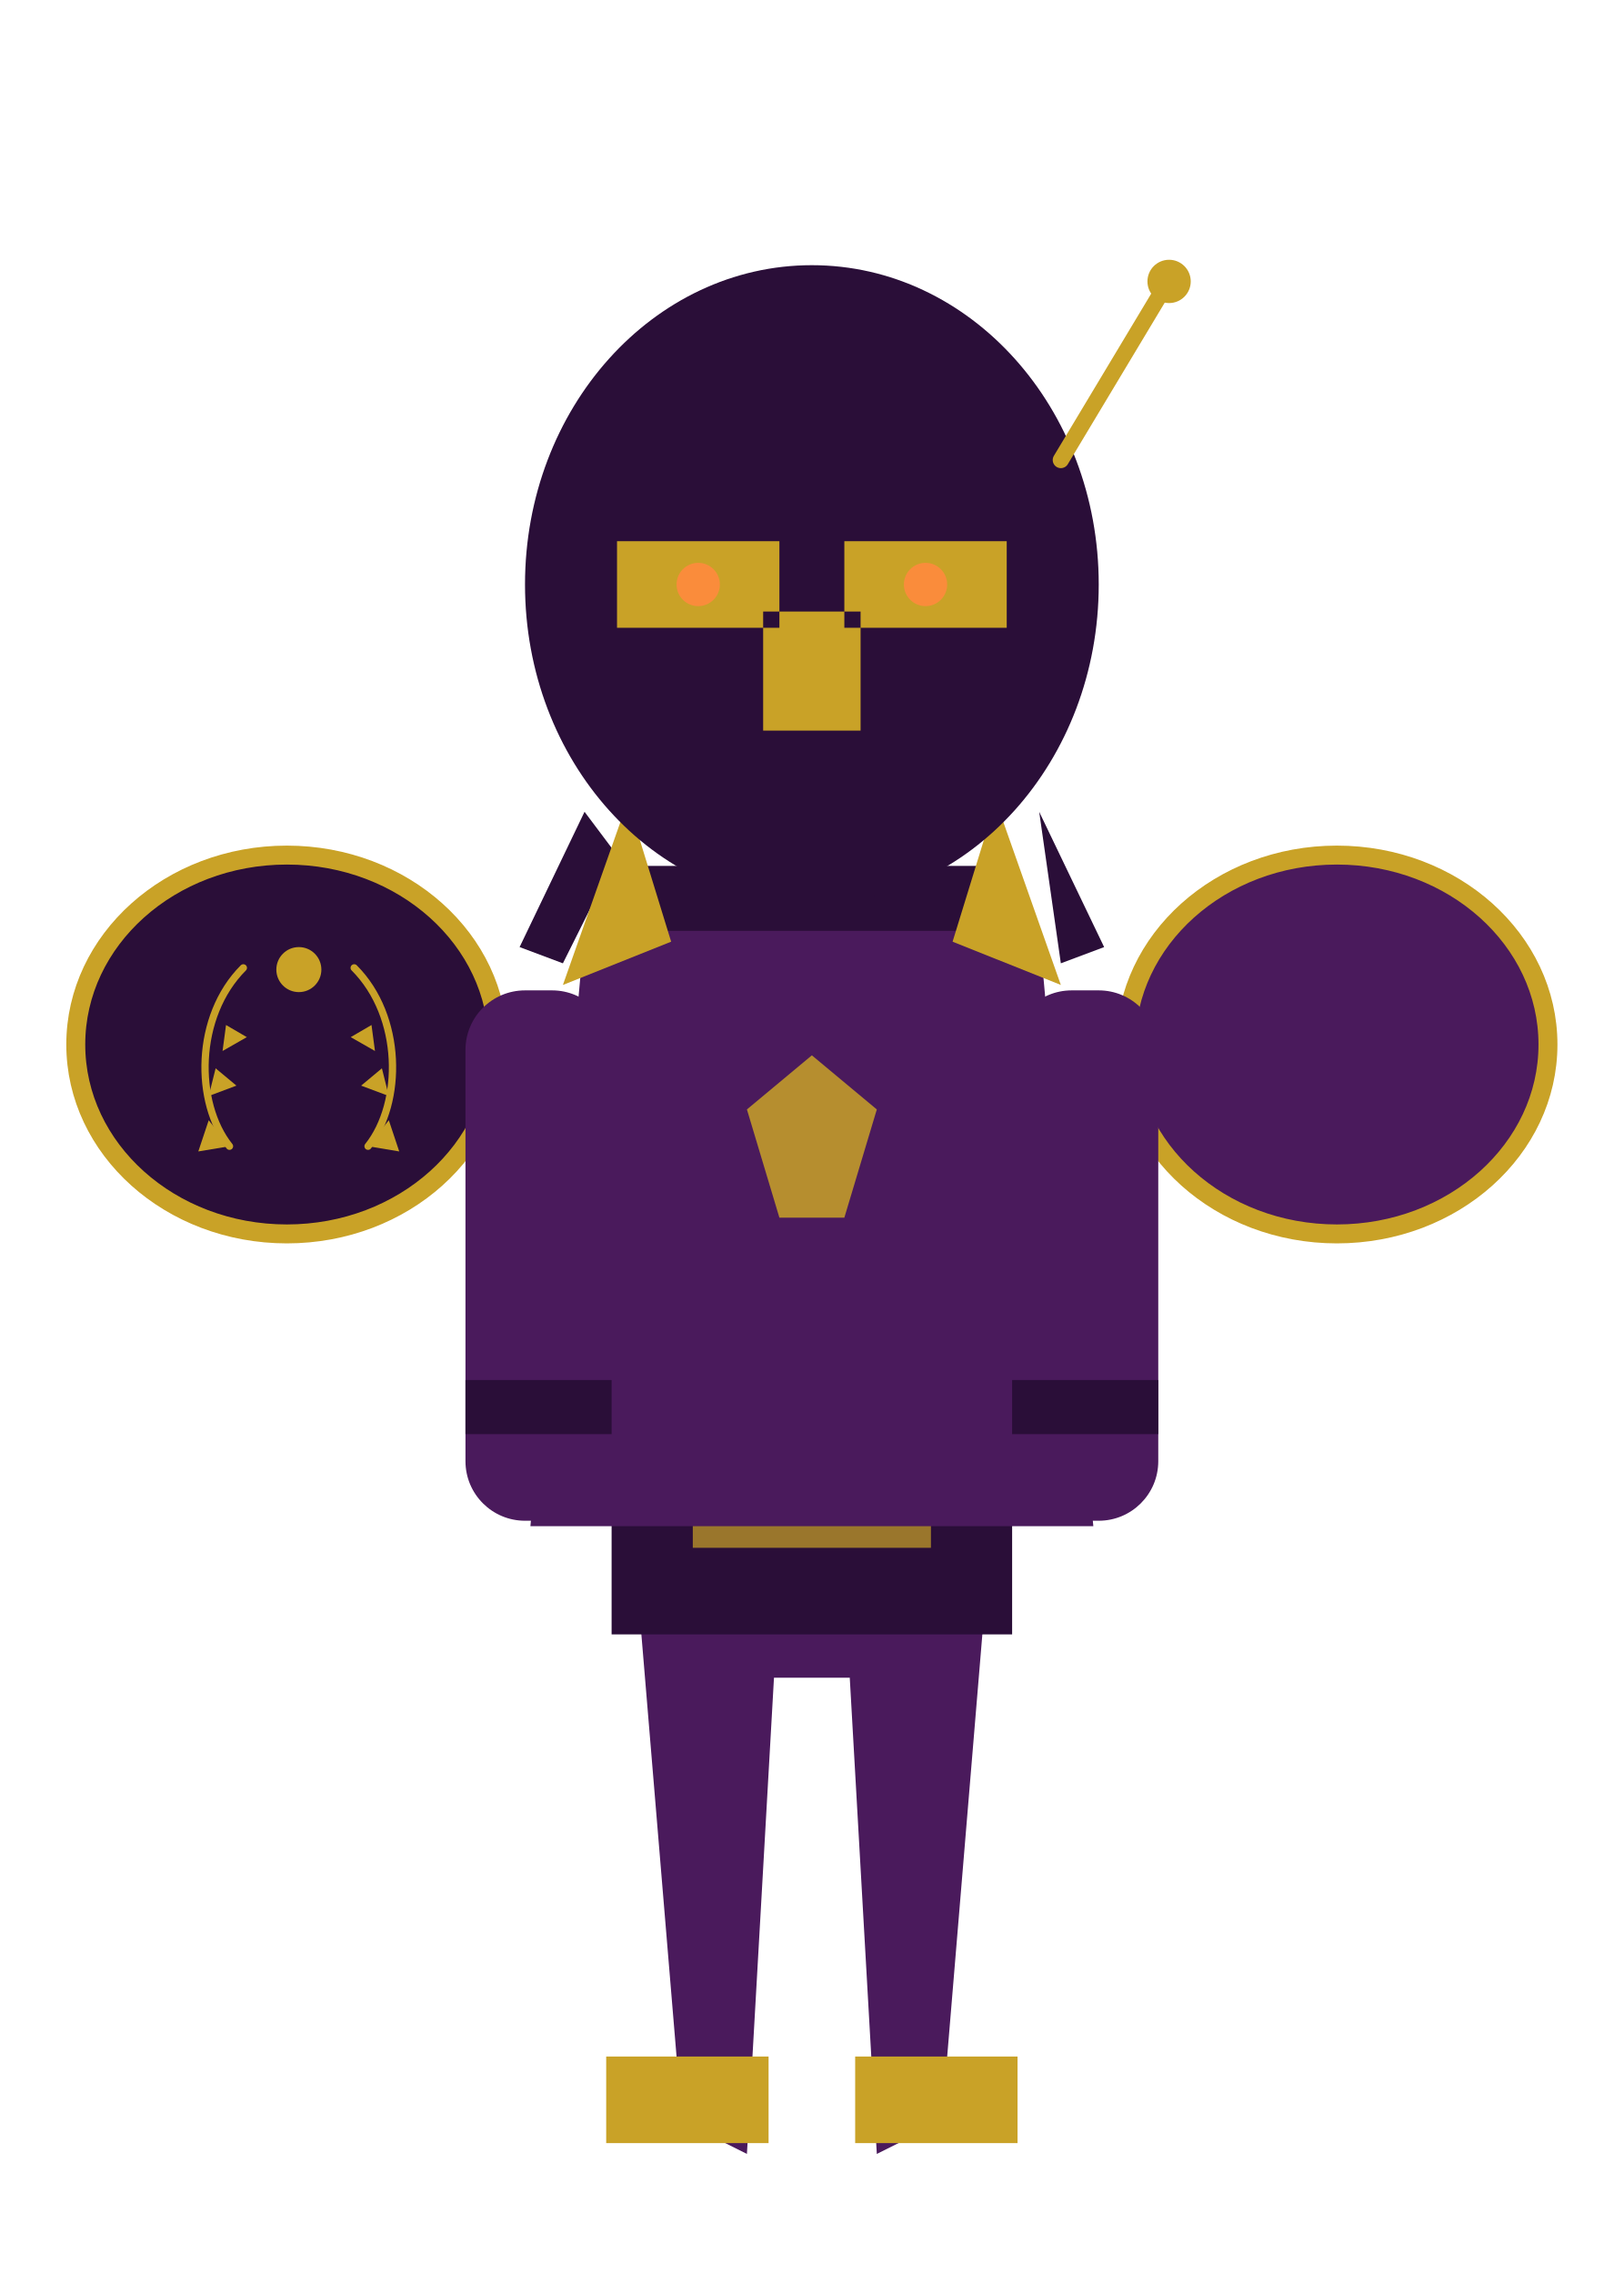
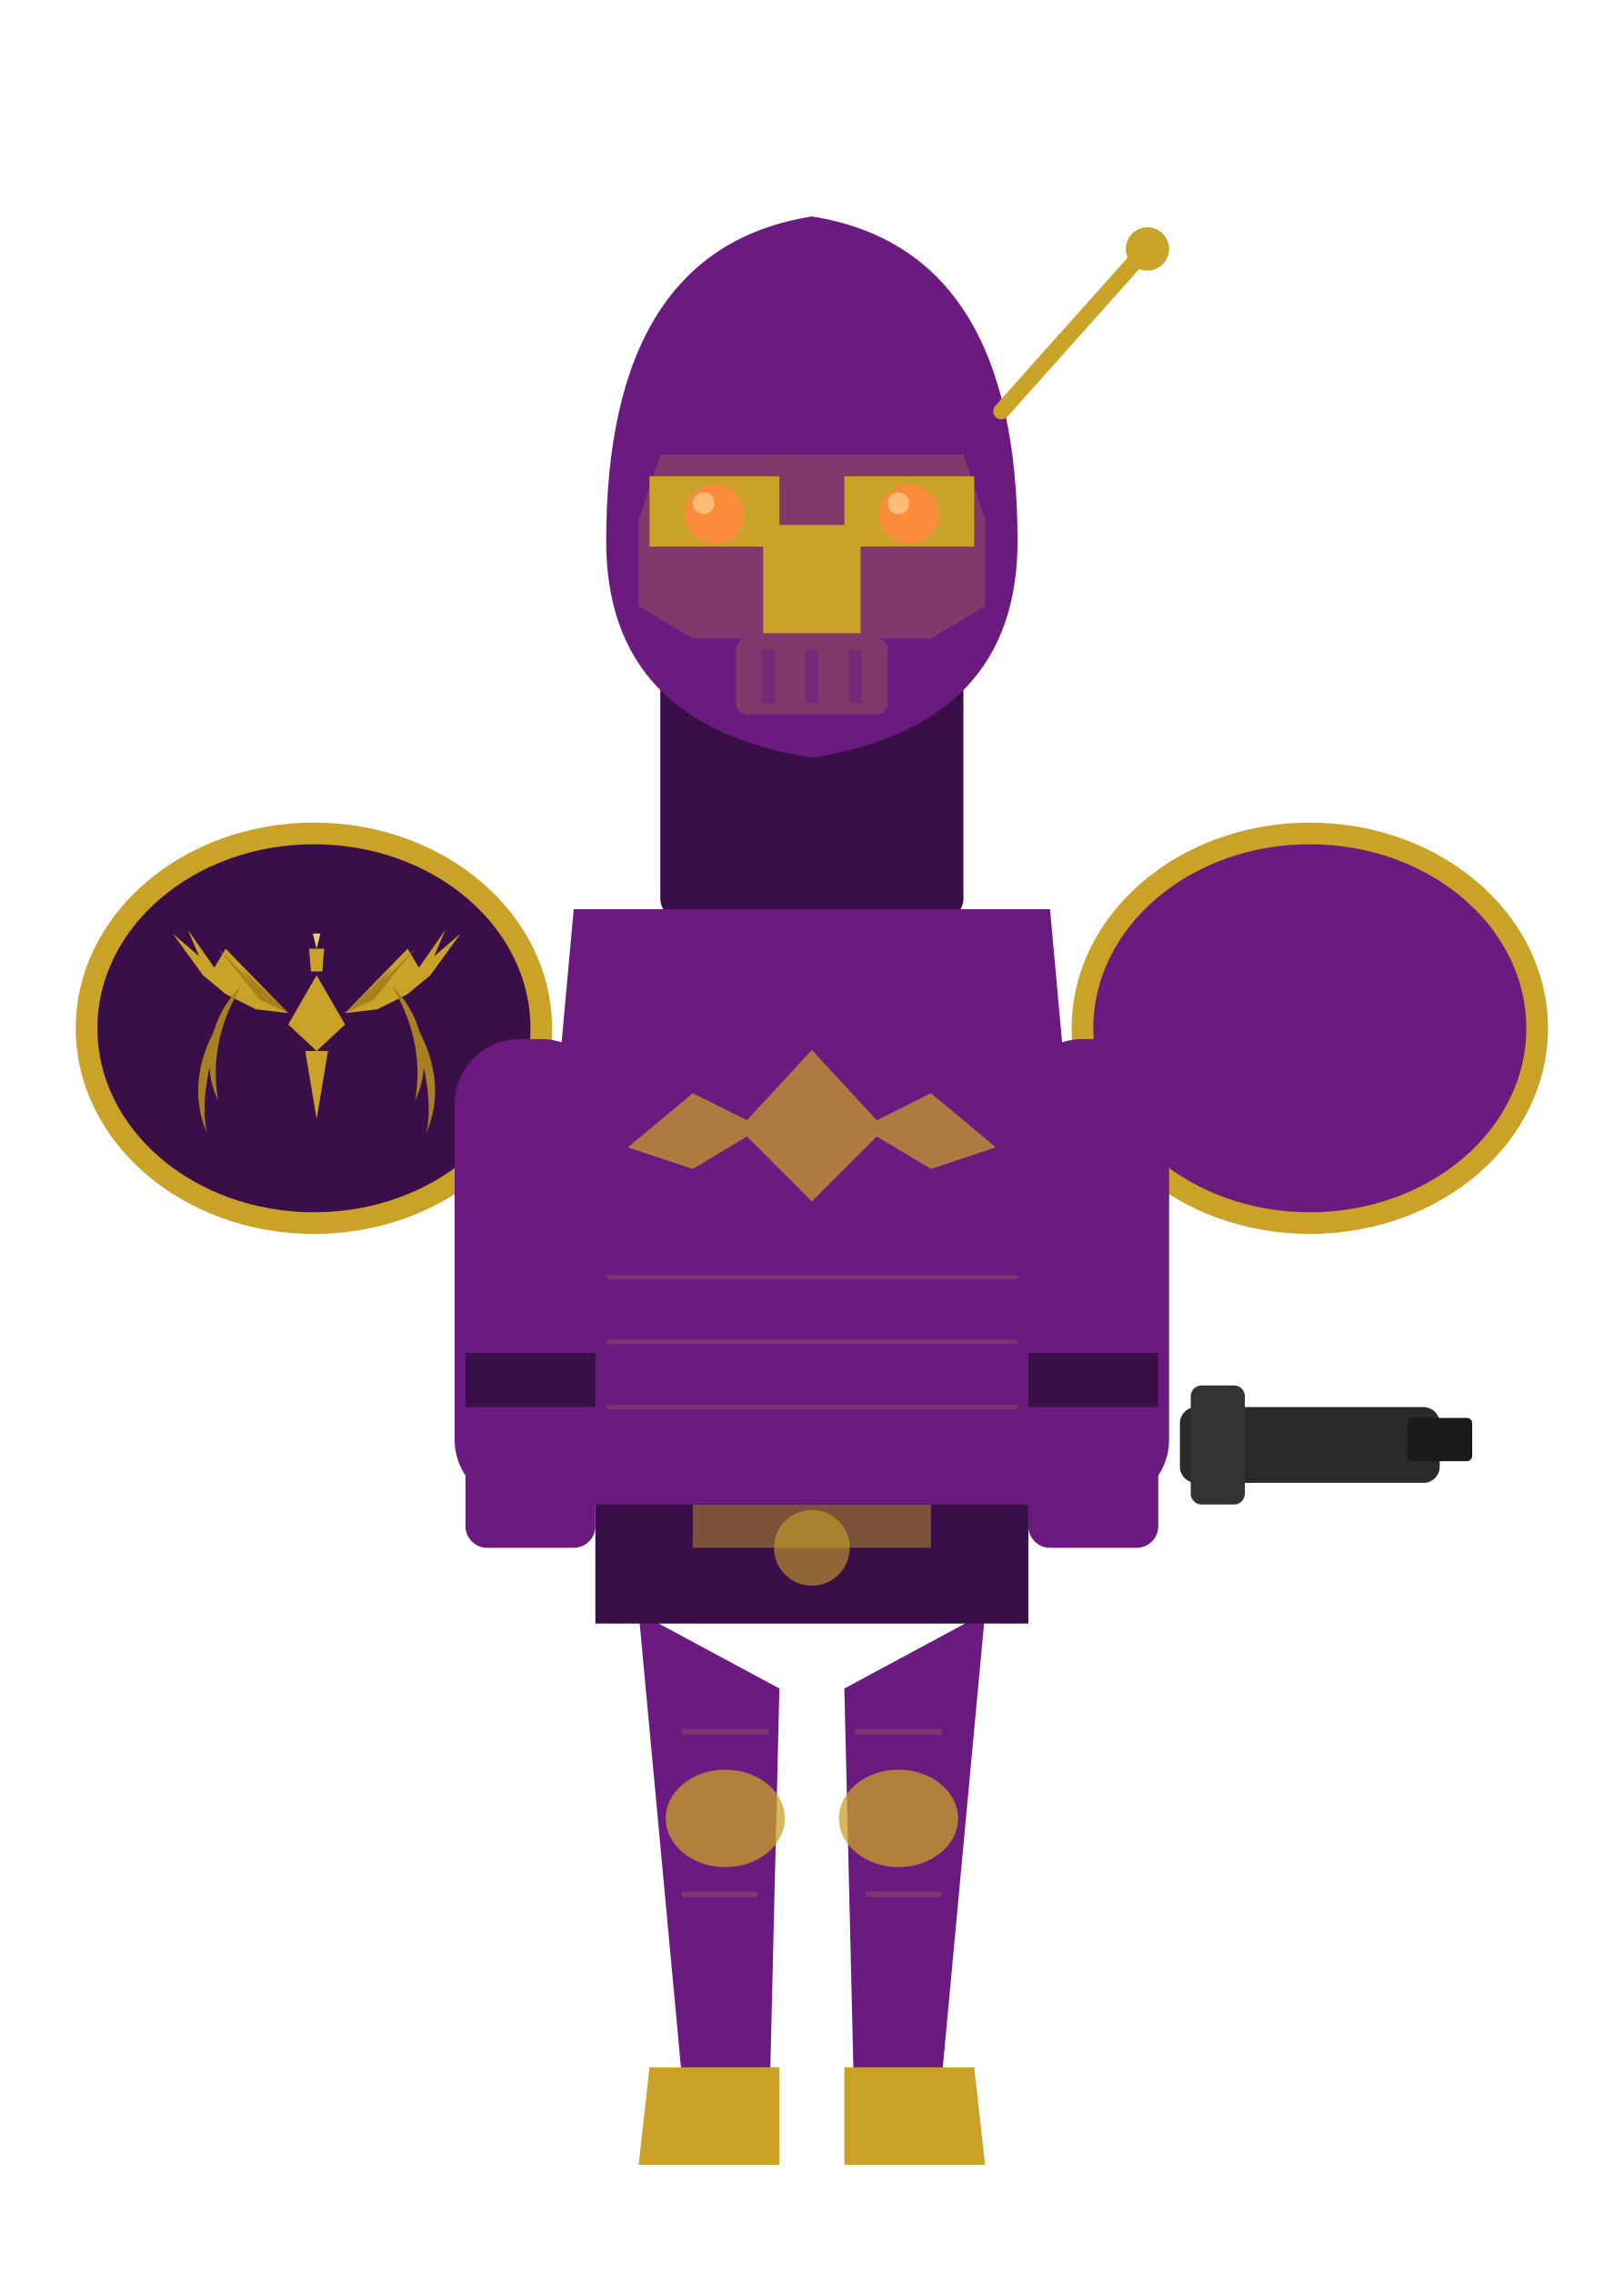
<svg xmlns="http://www.w3.org/2000/svg" viewBox="0 0 300 420">
-   <rect x="112" y="160" width="76" height="30" fill="#2a0e38" />
-   <path d="M108,150 L96,175 L104,178 L114,158 Z" fill="#2a0e38" />
-   <path d="M192,150 L204,175 L196,178 Z" fill="#2a0e38" />
-   <polygon points="118,296 126,392 138,398 143,310 157,310 162,398 174,392 182,296" fill="#4a1a5c" />
-   <rect x="112" y="380" width="30" height="16" fill="#c9a227" />
-   <rect x="158" y="380" width="30" height="16" fill="#c9a227" />
-   <rect x="113" y="274" width="74" height="28" fill="#2a0e38" />
-   <rect x="128" y="278" width="44" height="8" fill="#c9a227" opacity="0.7" />
-   <path d="M108,172 L98,282 L202,282 L192,172 Z" fill="#4a1a5c" />
-   <path d="M138,205 L150,195 L162,205 L156,225 L144,225 Z" fill="#c9a227" opacity="0.85" />
-   <polygon points="116,148 104,182 124,174" fill="#c9a227" />
-   <polygon points="184,148 196,182 176,174" fill="#c9a227" />
-   <ellipse cx="53" cy="193" rx="39" ry="35" fill="#2a0e38" stroke="#c9a227" stroke-width="3.5" />
-   <g transform="translate(20,159) scale(0.32)">
-     <path d="M70,165 C50,140 50,90 78,62" fill="none" stroke="#c9a227" stroke-width="4.2" stroke-linecap="round" stroke-linejoin="round" />
-     <path d="M150,165 C170,140 170,90 142,62" fill="none" stroke="#c9a227" stroke-width="4.2" stroke-linecap="round" stroke-linejoin="round" />
-     <path d="M58,150 L70,165 L52,168 Z M62,120 L74,130 L58,136 Z M68,95 L80,102 L66,110 Z" fill="#c9a227" stroke="none" stroke-width="0" stroke-linecap="round" stroke-linejoin="round" />
-     <path d="M162,150 L150,165 L168,168 Z M158,120 L146,130 L162,136 Z M152,95 L140,102 L154,110 Z" fill="#c9a227" stroke="none" stroke-width="0" stroke-linecap="round" stroke-linejoin="round" />
-     <path d="M110,50 a13,13 0 1 0 0.1,0 Z" fill="#c9a227" stroke="none" stroke-width="0" stroke-linecap="round" stroke-linejoin="round" />
+   <rect x="122" y="80" width="56" height="90" rx="4" fill="#3a0e48" />
+   <rect x="126" y="84" width="48" height="10" rx="2" fill="#c9a227" opacity="0.3" />
+   <rect x="126" y="118" width="48" height="10" rx="2" fill="#c9a227" opacity="0.3" />
+   <circle cx="138" cy="75" r="7" fill="#3a0e48" stroke="#c9a227" stroke-width="1.5" />
+   <circle cx="162" cy="75" r="7" fill="#3a0e48" stroke="#c9a227" stroke-width="1.5" />
+   <line x1="134" y1="98" x2="134" y2="114" stroke="#c9a227" stroke-width="1.5" opacity="0.25" />
+   <line x1="150" y1="98" x2="150" y2="114" stroke="#c9a227" stroke-width="1.5" opacity="0.25" />
+   <line x1="166" y1="98" x2="166" y2="114" stroke="#c9a227" stroke-width="1.5" opacity="0.25" />
+   <rect x="126" y="148" width="48" height="22" rx="4" fill="#3a0e48" />
+   <path d="M118,298 L126,384 L142,396 L144,312 Z" fill="#6b1b80" />
+   <path d="M182,298 L174,384 L158,396 L156,312 Z" fill="#6b1b80" />
+   <path d="M126,320 L142,320" stroke="#c9a227" stroke-width="1" opacity="0.2" />
+   <path d="M158,320 L174,320" stroke="#c9a227" stroke-width="1" opacity="0.2" />
+   <path d="M126,350 L140,350" stroke="#c9a227" stroke-width="1" opacity="0.2" />
+   <path d="M160,350 L174,350" stroke="#c9a227" stroke-width="1" opacity="0.2" />
+   <ellipse cx="134" cy="336" rx="11" ry="9" fill="#c9a227" opacity="0.75" />
+   <ellipse cx="166" cy="336" rx="11" ry="9" fill="#c9a227" opacity="0.75" />
+   <path d="M120,382 L144,382 L144,400 L118,400 Z" fill="#c9a227" />
+   <path d="M156,382 L180,382 L182,400 L156,400 Z" fill="#c9a227" />
+   <rect x="110" y="274" width="80" height="26" fill="#3a0e48" />
+   <rect x="128" y="278" width="44" height="8" fill="#c9a227" opacity="0.45" />
+   <path d="M143,286 a7,7 0 1 0 14,0 a7,7 0 1 0 -14,0 Z" fill="#c9a227" opacity="0.6" />
+   <path d="M106,168 L96,278 L204,278 L194,168 Z" fill="#6b1b80" />
+   <path d="M116,212 L128,202 L138,207 L150,194 L162,207 L172,202 L184,212 L172,216 L162,210 L150,222 L138,210 L128,216 Z" fill="#c9a227" opacity="0.7" />
+   <line x1="104" y1="236" x2="196" y2="236" stroke="#c9a227" stroke-width="0.8" opacity="0.18" />
+   <line x1="102" y1="248" x2="198" y2="248" stroke="#c9a227" stroke-width="0.8" opacity="0.18" />
+   <line x1="100" y1="260" x2="200" y2="260" stroke="#c9a227" stroke-width="0.8" opacity="0.18" />
+   <path d="M16,192 Q58,220 100,192" fill="none" stroke="#c9a227" stroke-width="2.5" opacity="0.4" />
+   <path d="M200,192 Q242,220 284,192" fill="none" stroke="#c9a227" stroke-width="2.5" opacity="0.4" />
+   <ellipse cx="58" cy="190" rx="42" ry="36" fill="#3a0e48" stroke="#c9a227" stroke-width="4" />
+   <g transform="translate(20,155) scale(0.35)">
+     <path d="M110,72 L125,98 L110,112 L95,98 Z" fill="#c9a227" stroke="none" stroke-width="0" stroke-linecap="round" stroke-linejoin="round" />
+     <path d="M106,58 L114,58 L113,70 L107,70 Z" fill="#c9a227" stroke="none" stroke-width="0" stroke-linecap="round" stroke-linejoin="round" />
+     <path d="M108,50 L112,50 L110,58 Z" fill="#e8d070" stroke="none" stroke-width="0" stroke-linecap="round" stroke-linejoin="round" />
+     <path d="M95,92 L62,58 L56,68 L42,48 L48,62 L34,50 L50,72 L62,82 L78,90 Z" fill="#c9a227" stroke="none" stroke-width="0" stroke-linecap="round" stroke-linejoin="round" />
+     <path d="M125,92 L158,58 L164,68 L178,48 L172,62 L186,50 L170,72 L158,82 L142,90 Z" fill="#c9a227" stroke="none" stroke-width="0" stroke-linecap="round" stroke-linejoin="round" />
+     <path d="M95,92 L70,68 L75,75 L58,58 L68,70 L80,85 Z" fill="#a88020" stroke="none" stroke-width="0" stroke-linecap="round" stroke-linejoin="round" />
+     <path d="M125,92 L150,68 L145,75 L162,58 L152,70 L140,85 Z" fill="#a88020" stroke="none" stroke-width="0" stroke-linecap="round" stroke-linejoin="round" />
+     <path d="M104,112 L110,148 L116,112 Z" fill="#c9a227" stroke="none" stroke-width="0" stroke-linecap="round" stroke-linejoin="round" />
+     <path d="M58,138 C48,118 55,92 70,78 C60,95 54,115 58,138 Z" fill="#a88020" stroke="none" stroke-width="0" stroke-linecap="round" stroke-linejoin="round" />
+     <path d="M52,155 C42,132 50,108 62,92 C55,112 48,135 52,155 Z" fill="#a88020" stroke="none" stroke-width="0" stroke-linecap="round" stroke-linejoin="round" />
+     <path d="M162,138 C172,118 165,92 150,78 C160,95 166,115 162,138 Z" fill="#a88020" stroke="none" stroke-width="0" stroke-linecap="round" stroke-linejoin="round" />
+     <path d="M168,155 C178,132 170,108 158,92 C165,112 172,135 168,155 Z" fill="#a88020" stroke="none" stroke-width="0" stroke-linecap="round" stroke-linejoin="round" />
  </g>
-   <ellipse cx="247" cy="193" rx="39" ry="35" fill="#4a1a5c" stroke="#c9a227" stroke-width="3.5" />
-   <rect x="86" y="183" width="27" height="98" rx="11" fill="#4a1a5c" />
-   <rect x="187" y="183" width="27" height="98" rx="11" fill="#4a1a5c" />
-   <rect x="86" y="255" width="27" height="10" fill="#2a0e38" />
-   <rect x="187" y="255" width="27" height="10" fill="#2a0e38" />
-   <ellipse cx="150" cy="108" rx="53" ry="59" fill="#2a0e38" />
-   <path d="M114,100 h30 v16 h-30 z M156,100 h30 v16 h-30 z M141,113 v22 h18 v-22 z" fill="#c9a227" />
-   <circle cx="129" cy="108" r="4" fill="#ff8a3d" opacity="0.9" />
-   <circle cx="171" cy="108" r="4" fill="#ff8a3d" opacity="0.9" />
-   <line x1="196" y1="85" x2="214" y2="55" stroke="#c9a227" stroke-width="3" stroke-linecap="round" />
-   <circle cx="216" cy="52" r="4" fill="#c9a227" />
+   <ellipse cx="242" cy="190" rx="42" ry="36" fill="#6b1b80" stroke="#c9a227" stroke-width="4" />
+   <rect x="84" y="192" width="28" height="86" rx="12" fill="#6b1b80" />
+   <rect x="86" y="250" width="24" height="10" fill="#3a0e48" />
+   <rect x="86" y="268" width="24" height="18" rx="4" fill="#6b1b80" />
+   <rect x="188" y="192" width="28" height="86" rx="12" fill="#6b1b80" />
+   <rect x="190" y="250" width="24" height="10" fill="#3a0e48" />
+   <rect x="190" y="268" width="24" height="18" rx="4" fill="#6b1b80" />
+   <rect x="218" y="260" width="48" height="14" rx="3" fill="#2a2a2a" />
+   <rect x="220" y="256" width="10" height="22" rx="2" fill="#333" />
+   <rect x="260" y="262" width="12" height="8" rx="1" fill="#1a1a1a" />
+   <path d="M112,100 Q112,46 150,40 Q188,46 188,100 Q188,134 150,140 Q112,134 112,100 Z" fill="#6b1b80" />
+   <path d="M122,84 L178,84 L182,96 L182,112 L172,118 L128,118 L118,112 L118,96 Z" fill="#c9a227" opacity="0.22" />
+   <rect x="120" y="88" width="24" height="13" fill="#c9a227" />
+   <rect x="156" y="88" width="24" height="13" fill="#c9a227" />
+   <rect x="141" y="97" width="18" height="20" fill="#c9a227" />
+   <circle cx="132" cy="95" r="5.5" fill="#ff8a3d" opacity="0.95" />
+   <circle cx="168" cy="95" r="5.5" fill="#ff8a3d" opacity="0.95" />
+   <circle cx="130" cy="93" r="2" fill="#ffd090" opacity="0.7" />
+   <circle cx="166" cy="93" r="2" fill="#ffd090" opacity="0.7" />
+   <rect x="136" y="118" width="28" height="14" rx="2" fill="#c9a227" opacity="0.22" />
+   <line x1="142" y1="120" x2="142" y2="130" stroke="#6b1b80" stroke-width="2.5" opacity="0.5" />
+   <line x1="150" y1="120" x2="150" y2="130" stroke="#6b1b80" stroke-width="2.5" opacity="0.5" />
+   <line x1="158" y1="120" x2="158" y2="130" stroke="#6b1b80" stroke-width="2.5" opacity="0.5" />
+   <line x1="185" y1="76" x2="210" y2="48" stroke="#c9a227" stroke-width="3" stroke-linecap="round" />
+   <circle cx="212" cy="46" r="4" fill="#c9a227" />
</svg>
